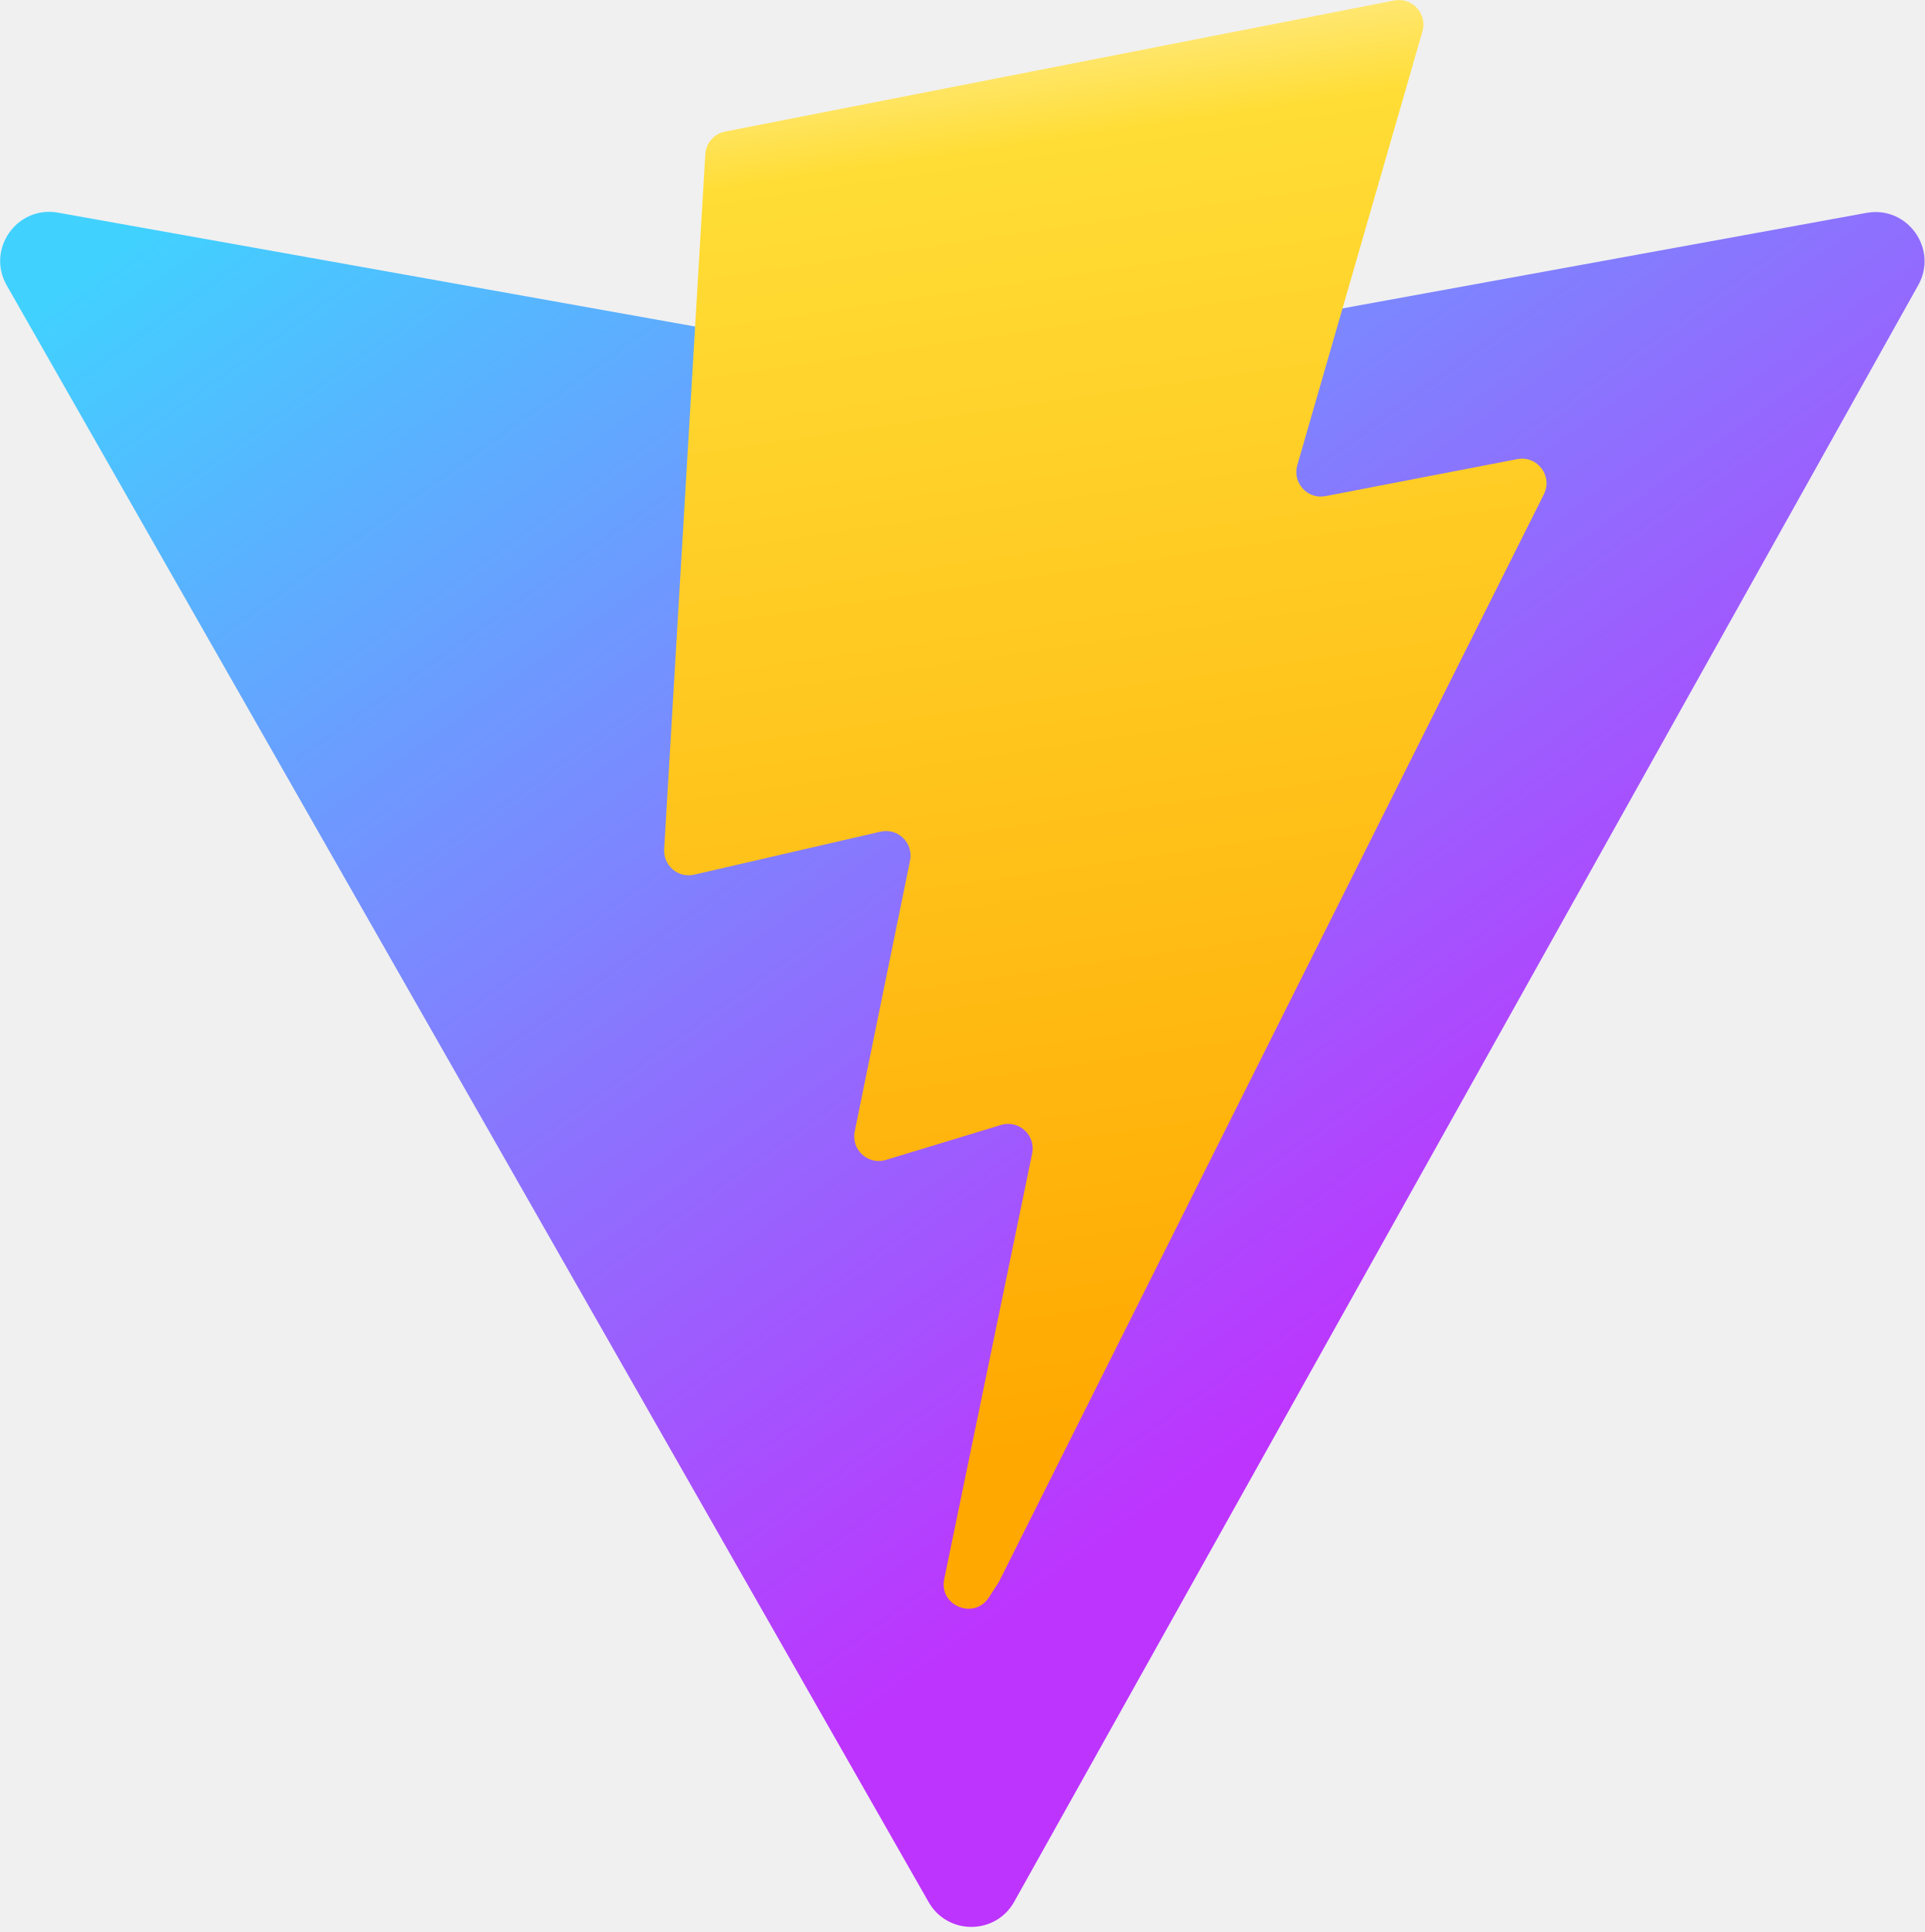
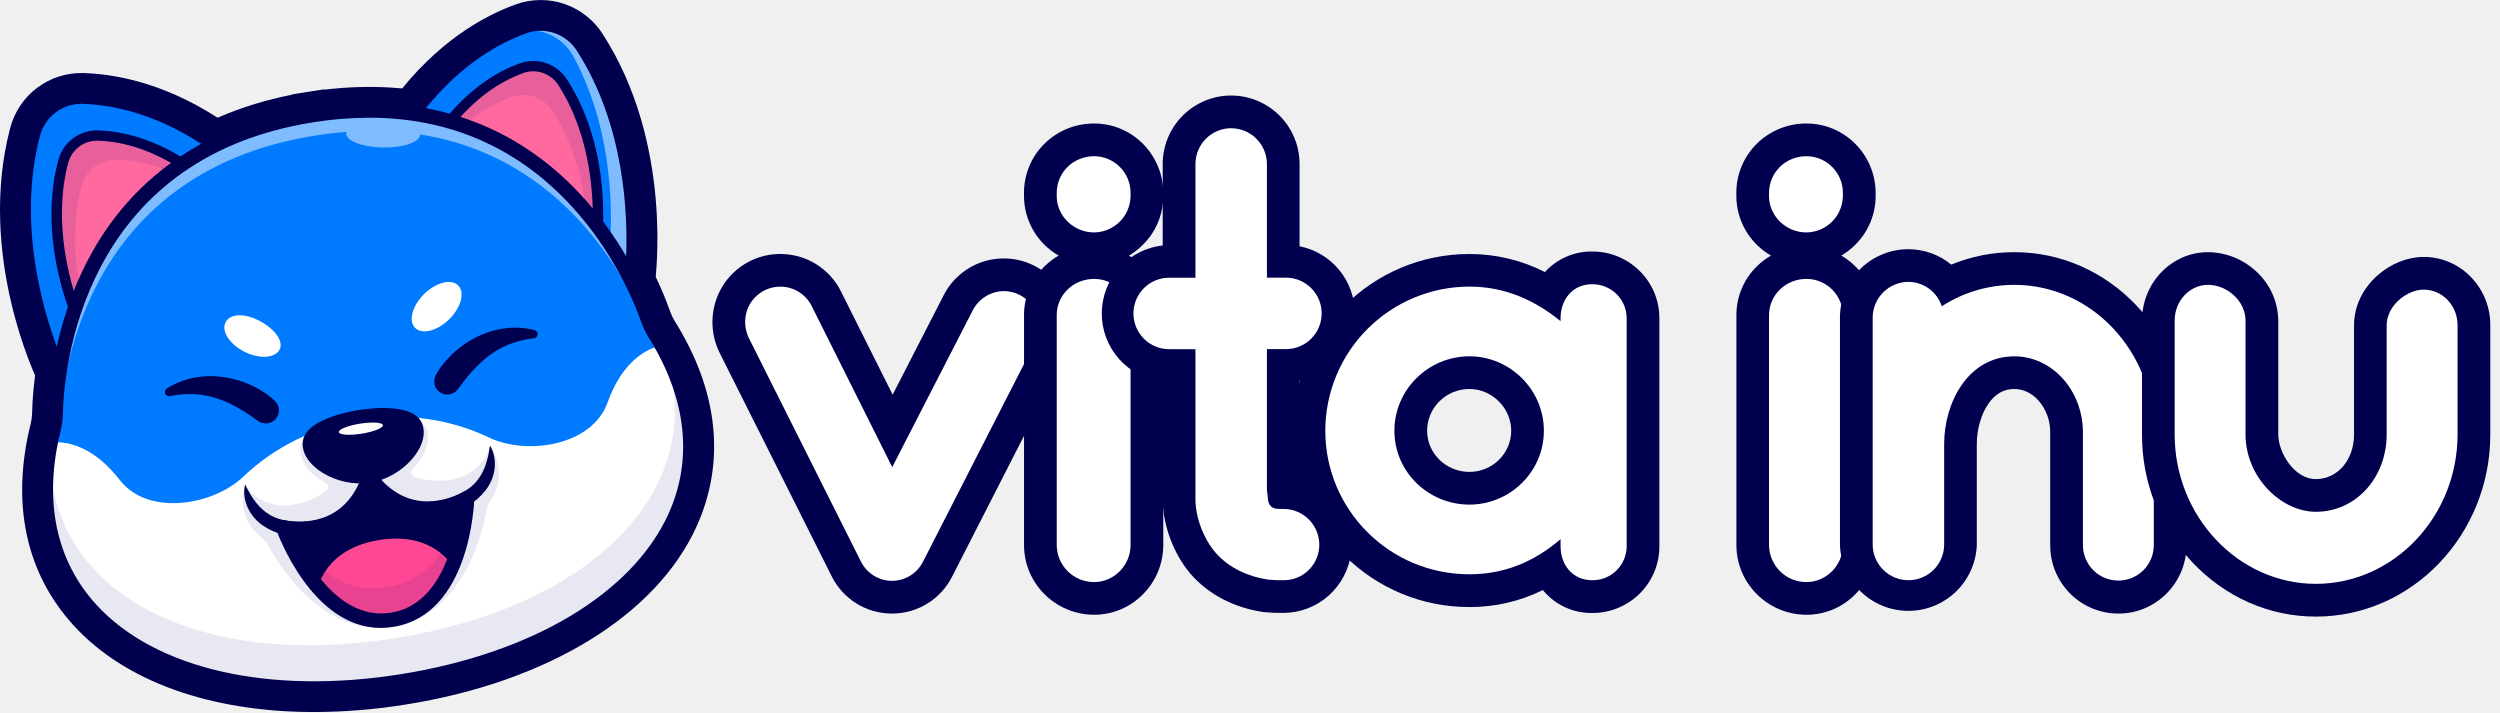
- <svg xmlns="http://www.w3.org/2000/svg" aria-hidden="true" role="img" class="iconify iconify--logos" width="31.88" height="32" preserveAspectRatio="xMidYMid meet" viewBox="0 0 256 257">
+ <svg xmlns="http://www.w3.org/2000/svg" width="158" height="45" viewBox="0 0 158 45" fill="none">
+   <g clip-path="url(#clip0_35_1387)">
+     <path d="M40.89 21.389C40.694 21.075 40.533 20.739 40.411 20.389C40.023 19.287 38.503 15.439 35.226 12.273C31.172 8.355 25.982 6.867 19.802 7.85C13.622 8.834 9.143 11.857 6.505 16.84C4.372 20.867 4.12 24.994 4.092 26.163C4.084 26.535 4.035 26.904 3.946 27.265C2.865 31.607 3.639 35.37 6.187 38.148C9.02 41.235 13.876 42.937 19.863 42.936C20.74 42.936 21.636 42.899 22.544 42.824C23.453 42.749 24.376 42.639 25.306 42.49C33.576 41.176 39.864 37.415 42.134 32.431C43.695 28.999 43.265 25.181 40.89 21.389Z" fill="#00004F" />
+     <path d="M42.641 20.292C42.526 20.107 42.432 19.91 42.36 19.704C41.814 18.151 40.166 14.174 36.661 10.787C34.632 8.825 32.303 7.388 29.746 6.513C26.931 5.553 23.826 5.272 20.498 5.666V5.645L19.486 5.802H19.479L18.456 5.966V5.985C15.169 6.639 12.304 7.874 9.93 9.656C7.765 11.282 5.996 13.371 4.677 15.865C2.399 20.18 2.065 24.473 2.028 26.116C2.024 26.335 1.995 26.552 1.943 26.764C0.684 31.81 1.628 36.228 4.666 39.541C7.892 43.063 13.292 45.002 19.864 45C21.796 44.994 23.724 44.837 25.632 44.528C34.589 43.106 41.463 38.902 44.017 33.287C45.877 29.195 45.405 24.7 42.641 20.292ZM42.136 32.43C39.869 37.413 33.578 41.174 25.307 42.489C24.377 42.637 23.457 42.748 22.546 42.823C21.637 42.901 20.742 42.934 19.864 42.934C13.877 42.934 9.02 41.234 6.188 38.146C3.641 35.368 2.867 31.605 3.948 27.264C4.036 26.903 4.085 26.533 4.094 26.162C4.12 24.993 4.372 20.865 6.505 16.838C9.143 11.857 13.614 8.832 19.8 7.85C25.986 6.868 31.172 8.355 35.223 12.273C38.501 15.439 40.023 19.285 40.408 20.389C40.531 20.739 40.691 21.075 40.888 21.389C43.265 25.181 43.695 28.999 42.136 32.43Z" fill="#00004F" />
+     <path d="M5.224 6.683C5.196 6.683 5.167 6.683 5.138 6.683C4.561 6.686 4.002 6.881 3.549 7.238C3.096 7.594 2.775 8.091 2.636 8.651C1.262 13.897 2.654 19.038 3.586 21.596C4.818 16.828 7.153 13.69 8.996 11.838C10.042 10.779 11.219 9.857 12.498 9.096C9.522 7.21 6.931 6.736 5.224 6.683Z" fill="#00004F" />
+     <path d="M14.479 7.931C10.757 5.312 7.427 4.685 5.29 4.618C4.231 4.584 3.192 4.913 2.346 5.55C1.5 6.187 0.897 7.095 0.637 8.122C-1.454 16.116 2.259 23.844 2.418 24.166C2.556 24.447 2.779 24.678 3.056 24.825C3.333 24.973 3.65 25.029 3.96 24.985C4.271 24.942 4.56 24.802 4.786 24.585C5.013 24.368 5.165 24.085 5.22 23.776C6.18 18.498 8.604 15.161 10.46 13.291C12.42 11.324 14.197 10.522 14.208 10.516C14.451 10.412 14.663 10.245 14.82 10.032C14.977 9.818 15.075 9.567 15.103 9.304C15.13 9.04 15.087 8.774 14.978 8.533C14.868 8.291 14.696 8.084 14.479 7.931V7.931ZM5.138 6.681C5.167 6.681 5.196 6.681 5.224 6.681C6.931 6.734 9.525 7.207 12.498 9.089C11.219 9.85 10.042 10.772 8.996 11.831C7.153 13.683 4.818 16.821 3.586 21.589C2.654 19.033 1.259 13.892 2.636 8.646C2.775 8.087 3.097 7.59 3.55 7.234C4.003 6.878 4.562 6.684 5.138 6.681V6.681Z" fill="#00004F" />
+     <path d="M36.364 3.284C36.049 2.784 35.574 2.407 35.016 2.213C34.458 2.02 33.851 2.023 33.295 2.221C31.688 2.801 29.372 4.055 27.129 6.768C28.581 7.094 29.985 7.606 31.307 8.289C33.633 9.48 36.825 11.738 39.476 15.888C39.568 13.163 39.296 7.844 36.364 3.284Z" fill="#00004F" />
+     <path d="M38.101 2.167C37.535 1.272 36.681 0.597 35.679 0.253C34.678 -0.09 33.589 -0.081 32.593 0.279C30.58 1.005 27.608 2.635 24.881 6.279C24.722 6.491 24.622 6.741 24.592 7.004C24.562 7.268 24.603 7.534 24.71 7.776C24.818 8.019 24.988 8.228 25.203 8.383C25.418 8.537 25.671 8.632 25.934 8.656C25.953 8.656 27.892 8.867 30.366 10.131C32.715 11.332 36.051 13.755 38.6 18.472C38.727 18.709 38.916 18.906 39.147 19.044C39.378 19.182 39.642 19.254 39.91 19.254C39.998 19.255 40.086 19.247 40.173 19.231C40.482 19.176 40.766 19.024 40.984 18.798C41.202 18.572 41.342 18.283 41.385 17.972C41.435 17.612 42.568 9.113 38.101 2.167ZM39.476 15.886C36.828 11.735 33.633 9.478 31.307 8.287C29.985 7.604 28.581 7.094 27.129 6.767C29.372 4.057 31.689 2.803 33.295 2.223C33.851 2.025 34.458 2.022 35.016 2.216C35.574 2.409 36.049 2.786 36.364 3.286C39.296 7.844 39.568 13.163 39.476 15.886Z" fill="#00004F" />
+     <path d="M39.909 17.762C39.909 17.762 41.068 9.534 36.847 2.967C36.461 2.36 35.879 1.902 35.198 1.667C34.517 1.433 33.777 1.436 33.098 1.677C31.241 2.347 28.565 3.841 26.075 7.168C26.075 7.168 34.6 7.934 39.909 17.762Z" fill="#007AFF" />
+     <g opacity="0.7">
+       <path opacity="0.7" d="M36.249 3.588C35.909 2.952 35.364 2.45 34.703 2.164C34.041 1.878 33.302 1.825 32.607 2.014C32.275 2.106 31.916 2.221 31.536 2.365C32.04 2.101 32.562 1.87 33.098 1.676C33.777 1.436 34.518 1.433 35.199 1.668C35.88 1.903 36.461 2.362 36.847 2.97C41.068 9.534 39.909 17.764 39.909 17.764C39.498 17 39.048 16.258 38.559 15.541C38.74 12.554 38.544 7.831 36.249 3.588Z" fill="white" />
+     </g>
+     <path d="M39.909 18.219C39.827 18.219 39.746 18.197 39.676 18.155C39.605 18.114 39.547 18.054 39.507 17.983C36.832 13.025 33.314 10.478 30.835 9.21C28.143 7.835 26.055 7.628 26.035 7.626C25.954 7.619 25.877 7.59 25.811 7.543C25.745 7.495 25.693 7.432 25.66 7.358C25.627 7.284 25.614 7.202 25.623 7.122C25.632 7.041 25.663 6.965 25.711 6.9C28.282 3.461 31.062 1.93 32.944 1.252C33.72 0.973 34.568 0.967 35.347 1.235C36.127 1.504 36.792 2.03 37.231 2.728C41.495 9.358 40.409 17.486 40.361 17.829C40.348 17.924 40.305 18.012 40.238 18.082C40.172 18.151 40.085 18.197 39.99 18.214C39.963 18.218 39.936 18.22 39.909 18.219V18.219ZM26.908 6.841C27.798 7.018 29.358 7.435 31.208 8.374C33.591 9.585 36.884 11.915 39.569 16.264C39.681 13.651 39.509 7.954 36.464 3.218C36.135 2.695 35.638 2.299 35.054 2.097C34.469 1.895 33.834 1.898 33.252 2.107C31.601 2.702 29.206 4.004 26.908 6.841Z" fill="#00004F" />
+     <path d="M37.694 15.486C37.694 15.486 38.498 9.77 35.569 5.209C35.3 4.786 34.896 4.467 34.423 4.304C33.949 4.14 33.434 4.143 32.962 4.31C31.671 4.776 29.815 5.814 28.084 8.126C28.081 8.126 34.004 8.656 37.694 15.486Z" fill="#FF699F" />
+     <g opacity="0.3">
+       <path opacity="0.3" d="M34.931 7.024C34.662 6.601 34.258 6.282 33.785 6.119C33.312 5.956 32.797 5.958 32.325 6.125C31.396 6.46 30.174 7.091 28.917 8.279C28.642 8.21 28.362 8.158 28.08 8.126C29.812 5.814 31.668 4.776 32.959 4.31C33.432 4.142 33.947 4.139 34.421 4.302C34.895 4.466 35.3 4.785 35.569 5.209C38.501 9.773 37.694 15.486 37.694 15.486C37.513 15.152 37.328 14.834 37.138 14.53C37.037 12.461 36.563 9.563 34.931 7.024Z" fill="#000072" />
+     </g>
+     <path d="M37.693 15.812C37.635 15.812 37.577 15.796 37.527 15.766C37.476 15.736 37.435 15.692 37.407 15.641C33.851 9.059 28.109 8.455 28.051 8.45C27.994 8.445 27.938 8.424 27.891 8.39C27.844 8.357 27.807 8.311 27.783 8.258C27.76 8.205 27.751 8.147 27.757 8.089C27.764 8.032 27.785 7.977 27.82 7.931C29.609 5.539 31.542 4.475 32.85 4.003C33.391 3.808 33.982 3.804 34.526 3.992C35.07 4.179 35.533 4.546 35.84 5.032C38.804 9.642 38.049 15.293 38.016 15.531C38.006 15.599 37.976 15.663 37.928 15.712C37.88 15.761 37.818 15.795 37.751 15.807C37.732 15.81 37.713 15.812 37.693 15.812V15.812ZM28.677 7.889C30.191 8.188 34.375 9.438 37.449 14.414C37.527 12.586 37.394 8.655 35.292 5.385C35.064 5.023 34.72 4.75 34.316 4.61C33.912 4.47 33.473 4.472 33.07 4.616C31.927 5.028 30.269 5.929 28.677 7.889Z" fill="#00004F" />
+     <path d="M3.755 23.51C3.755 23.51 0.102 16.048 2.078 8.499C2.257 7.801 2.667 7.184 3.242 6.75C3.817 6.315 4.522 6.089 5.242 6.106C7.217 6.167 10.225 6.757 13.621 9.149C13.621 9.149 5.754 12.52 3.755 23.51Z" fill="#007AFF" />
+     <path d="M3.757 23.966C3.671 23.966 3.588 23.943 3.515 23.897C3.443 23.852 3.385 23.788 3.348 23.711C3.195 23.4 -0.357 16.01 1.638 8.384C2.074 6.723 3.559 5.595 5.258 5.651C7.256 5.712 10.373 6.305 13.886 8.777C13.952 8.823 14.005 8.887 14.038 8.961C14.071 9.035 14.085 9.116 14.076 9.197C14.068 9.277 14.038 9.354 13.99 9.42C13.942 9.485 13.877 9.536 13.803 9.568C13.784 9.576 11.863 10.42 9.731 12.559C7.764 14.533 5.213 18.049 4.206 23.588C4.189 23.682 4.142 23.769 4.073 23.836C4.004 23.902 3.916 23.945 3.821 23.959C3.799 23.962 3.778 23.965 3.757 23.966ZM5.145 6.561C4.541 6.562 3.955 6.765 3.479 7.137C3.003 7.509 2.665 8.029 2.518 8.615C1.095 14.062 2.698 19.532 3.615 21.98C4.82 17.015 7.226 13.777 9.117 11.886C10.19 10.798 11.405 9.859 12.728 9.095C9.664 7.111 6.984 6.616 5.229 6.562L5.145 6.561Z" fill="#00004F" />
+     <path d="M5.157 20.659C5.157 20.659 2.618 15.475 3.991 10.23C4.116 9.745 4.401 9.317 4.8 9.015C5.199 8.713 5.689 8.555 6.19 8.567C7.561 8.61 9.652 9.02 12.013 10.681C12.012 10.68 6.546 13.023 5.157 20.659Z" fill="#FF699F" />
+     <g opacity="0.3">
+       <path opacity="0.3" d="M5.157 11.758C5.282 11.273 5.567 10.845 5.966 10.543C6.366 10.241 6.856 10.083 7.356 10.095C8.343 10.126 9.701 10.347 11.264 11.086C11.504 10.935 11.754 10.799 12.012 10.68C9.652 9.019 7.561 8.609 6.189 8.566C5.689 8.554 5.199 8.712 4.8 9.014C4.4 9.317 4.115 9.745 3.991 10.23C2.618 15.475 5.157 20.659 5.157 20.659C5.225 20.287 5.304 19.927 5.393 19.579C4.841 17.58 4.393 14.678 5.157 11.758Z" fill="#000072" />
+     </g>
+     <path d="M5.157 20.985C5.096 20.985 5.036 20.968 4.984 20.936C4.933 20.903 4.891 20.857 4.865 20.802C4.758 20.587 2.288 15.451 3.676 10.147C3.818 9.589 4.145 9.097 4.604 8.751C5.062 8.404 5.626 8.224 6.2 8.241C7.589 8.284 9.759 8.695 12.2 10.414C12.247 10.448 12.285 10.493 12.309 10.546C12.332 10.599 12.342 10.657 12.336 10.715C12.33 10.772 12.308 10.827 12.274 10.874C12.239 10.921 12.193 10.957 12.14 10.98C12.088 11.003 6.816 13.357 5.477 20.717C5.465 20.785 5.432 20.847 5.382 20.894C5.333 20.942 5.269 20.972 5.202 20.982C5.187 20.984 5.172 20.985 5.157 20.985ZM6.121 8.892C5.705 8.894 5.3 9.033 4.971 9.29C4.643 9.546 4.409 9.905 4.306 10.309C3.322 14.07 4.418 17.847 5.056 19.561C6.435 13.878 10.025 11.391 11.371 10.638C9.25 9.268 7.395 8.926 6.177 8.889L6.121 8.892Z" fill="#00004F" />
+     <path d="M25.398 43.059C39.376 40.836 47.447 31.881 41.834 21.85C41.691 21.595 41.54 21.34 41.379 21.082C41.206 20.804 41.063 20.507 40.955 20.197C40.035 17.579 34.758 4.887 19.708 7.28C4.659 9.673 3.577 23.376 3.517 26.15C3.509 26.478 3.466 26.805 3.388 27.123C0.439 38.96 11.064 45.338 25.398 43.059Z" fill="#007AFF" />
+     <path d="M3.193 27.994C3.193 27.994 5.337 27.456 7.578 30.348C9.339 32.618 13.437 31.982 15.401 30.104C17.365 28.227 19.965 26.957 22.761 26.513C25.557 26.069 28.435 26.468 30.883 27.642C33.331 28.816 37.426 28.152 38.395 25.448C39.629 22.004 41.834 21.85 41.834 21.85C47.447 31.881 39.376 40.836 25.398 43.059C11.42 45.282 0.969 39.267 3.193 27.994Z" fill="white" />
+     <g opacity="0.3">
+       <path opacity="0.3" d="M3.143 28.265C2.928 37.551 12.499 42.317 24.964 40.335C37.429 38.353 45.042 30.857 41.972 22.105C47.306 32.032 39.257 40.855 25.398 43.059C11.539 45.264 1.138 39.367 3.143 28.265Z" fill="#000072" />
+     </g>
+     <g opacity="0.3">
+       <path opacity="0.3" d="M15.477 30.664C15.477 30.664 16.536 32.357 18.767 31.853C19.632 31.658 20.225 31.338 20.634 30.994C20.669 30.963 20.697 30.925 20.714 30.881C20.732 30.838 20.738 30.791 20.733 30.744C20.728 30.698 20.712 30.654 20.686 30.615C20.66 30.576 20.625 30.544 20.584 30.521C19.554 29.984 18.858 29.121 18.989 28.239C19.225 26.646 22.714 26.179 22.714 26.179C22.714 26.179 26.172 25.542 26.893 26.983C27.292 27.78 26.893 28.819 26.079 29.65C26.046 29.684 26.021 29.726 26.008 29.772C25.995 29.817 25.993 29.866 26.003 29.913C26.013 29.959 26.034 30.003 26.065 30.04C26.096 30.076 26.136 30.104 26.18 30.122C26.675 30.319 27.338 30.436 28.214 30.358C30.491 30.145 30.968 28.207 30.968 28.207C30.968 28.207 32.247 29.895 30.98 31.674C30.87 31.824 30.797 31.996 30.763 32.179C30.537 33.484 29.331 38.892 24.838 39.606C20.344 40.321 17.519 35.554 16.9 34.383C16.812 34.22 16.688 34.079 16.538 33.97C14.785 32.666 15.477 30.664 15.477 30.664Z" fill="#000072" />
+     </g>
+     <g opacity="0.7">
+       <path opacity="0.7" d="M3.388 27.123C3.466 26.805 3.509 26.478 3.517 26.15C3.579 23.376 4.659 9.673 19.708 7.28C34.758 4.887 40.035 17.579 40.955 20.197C41.063 20.507 41.206 20.804 41.379 21.082C41.537 21.34 41.694 21.595 41.834 21.85C42.839 23.645 43.403 25.407 43.575 27.101C43.264 25.71 42.746 24.373 42.039 23.135C41.896 22.881 41.744 22.625 41.584 22.368C41.41 22.09 41.268 21.793 41.16 21.483C40.39 19.294 36.575 10.067 26.551 8.499C26.551 8.499 26.551 8.504 26.551 8.507C26.544 8.979 25.491 9.344 24.202 9.324C22.912 9.305 21.872 8.906 21.88 8.434C21.881 8.4 21.887 8.366 21.899 8.334C21.256 8.383 20.595 8.459 19.912 8.57C4.863 10.959 3.784 24.662 3.721 27.436C3.714 27.764 3.671 28.09 3.592 28.408C3.134 30.245 3.004 31.949 3.164 33.514C2.754 31.618 2.801 29.48 3.388 27.123Z" fill="white" />
+     </g>
+     <path d="M27.542 23.71L27.611 23.586C27.631 23.551 27.652 23.515 27.673 23.482C27.716 23.414 27.758 23.348 27.803 23.284C27.892 23.157 27.984 23.033 28.083 22.916C28.672 22.203 29.413 21.631 30.251 21.239C30.806 20.976 31.4 20.806 32.01 20.737C32.604 20.672 33.204 20.713 33.782 20.86C33.842 20.875 33.894 20.91 33.93 20.959C33.966 21.009 33.984 21.069 33.98 21.13C33.976 21.192 33.951 21.249 33.91 21.294C33.868 21.339 33.812 21.367 33.751 21.375H33.742C33.229 21.433 32.724 21.554 32.241 21.736C32.01 21.826 31.785 21.932 31.567 22.051C31.354 22.17 31.148 22.301 30.95 22.445C30.561 22.737 30.2 23.067 29.874 23.428C29.709 23.608 29.552 23.794 29.402 23.983C29.328 24.078 29.251 24.173 29.182 24.269L28.989 24.531L28.935 24.603C28.809 24.771 28.625 24.885 28.419 24.923C28.212 24.96 27.999 24.918 27.823 24.805C27.646 24.692 27.519 24.516 27.467 24.313C27.415 24.11 27.442 23.894 27.542 23.71V23.71Z" fill="#00004F" />
+     <path d="M16.241 26.56L15.976 26.371C15.88 26.301 15.779 26.235 15.679 26.167C15.476 26.035 15.269 25.906 15.057 25.787C14.634 25.545 14.19 25.343 13.729 25.185C13.496 25.11 13.26 25.048 13.02 25C12.777 24.955 12.53 24.925 12.282 24.912C11.766 24.888 11.249 24.929 10.743 25.034H10.735C10.675 25.046 10.611 25.037 10.557 25.007C10.502 24.978 10.46 24.93 10.437 24.873C10.415 24.815 10.413 24.752 10.433 24.693C10.452 24.634 10.492 24.584 10.545 24.552C11.049 24.233 11.607 24.008 12.191 23.886C12.793 23.762 13.411 23.739 14.02 23.818C14.938 23.931 15.819 24.245 16.601 24.739C16.732 24.818 16.857 24.909 16.982 25.003C17.044 25.049 17.105 25.099 17.166 25.15C17.197 25.174 17.227 25.203 17.258 25.229L17.362 25.325C17.517 25.468 17.611 25.665 17.626 25.875C17.641 26.086 17.575 26.294 17.442 26.458C17.308 26.621 17.118 26.728 16.909 26.756C16.7 26.784 16.488 26.731 16.316 26.608L16.241 26.56Z" fill="#00004F" />
+     <path d="M23.401 30.503C21.264 30.842 18.916 29.38 19.143 27.87C19.369 26.36 22.672 25.918 22.672 25.918C22.672 25.918 25.95 25.314 26.633 26.679C27.316 28.044 25.538 30.163 23.401 30.503Z" fill="#00004F" />
+     <path d="M23.803 29.961C23.818 29.981 23.852 30.029 23.882 30.064C23.913 30.098 23.942 30.142 23.974 30.178C24.036 30.256 24.105 30.327 24.173 30.4C24.31 30.546 24.457 30.682 24.612 30.808C24.916 31.059 25.256 31.264 25.62 31.416C25.799 31.491 25.985 31.55 26.175 31.593C26.366 31.638 26.559 31.668 26.755 31.681C27.154 31.703 27.555 31.671 27.947 31.585C28.348 31.497 28.737 31.362 29.106 31.183C29.466 31.015 29.79 30.779 30.06 30.487C30.322 30.189 30.524 29.845 30.658 29.472C30.806 29.063 30.905 28.639 30.953 28.206V28.206C30.953 28.204 30.954 28.201 30.955 28.199C30.956 28.197 30.958 28.195 30.96 28.194C30.962 28.192 30.964 28.191 30.966 28.19C30.969 28.19 30.971 28.189 30.974 28.19C30.977 28.19 30.98 28.191 30.982 28.193C30.985 28.195 30.987 28.197 30.988 28.199C31.238 28.615 31.312 29.117 31.26 29.612C31.199 30.119 30.998 30.599 30.679 30.998C30.367 31.397 29.982 31.732 29.543 31.984C29.116 32.228 28.661 32.419 28.188 32.55C27.244 32.819 26.165 32.815 25.215 32.427C24.743 32.24 24.305 31.977 23.918 31.65C23.726 31.488 23.547 31.314 23.38 31.127C23.297 31.033 23.217 30.936 23.144 30.835C23.106 30.784 23.069 30.733 23.032 30.677C22.995 30.622 22.964 30.577 22.918 30.5C22.855 30.386 22.837 30.251 22.868 30.124C22.899 29.997 22.978 29.886 23.087 29.814C23.196 29.742 23.329 29.714 23.458 29.735C23.587 29.756 23.703 29.826 23.784 29.929L23.803 29.961Z" fill="#00004F" />
+     <path d="M23.866 30.349C23.845 30.436 23.831 30.487 23.811 30.552C23.792 30.617 23.774 30.675 23.754 30.735C23.713 30.854 23.668 30.971 23.618 31.086C23.518 31.315 23.401 31.537 23.269 31.75C23.003 32.182 22.668 32.568 22.278 32.893C21.491 33.557 20.468 33.897 19.488 33.933C18.997 33.955 18.506 33.915 18.025 33.816C17.53 33.711 17.059 33.512 16.639 33.229C16.213 32.948 15.874 32.553 15.66 32.09C15.457 31.636 15.373 31.135 15.48 30.662C15.481 30.66 15.482 30.658 15.483 30.655C15.485 30.654 15.487 30.652 15.489 30.651C15.491 30.649 15.493 30.648 15.496 30.648C15.498 30.648 15.501 30.648 15.503 30.648C15.506 30.649 15.509 30.65 15.511 30.652C15.513 30.654 15.515 30.656 15.517 30.658C15.696 31.055 15.922 31.428 16.189 31.771C16.433 32.084 16.732 32.348 17.072 32.551C17.419 32.744 17.801 32.868 18.195 32.916C18.602 32.972 19.014 32.98 19.422 32.938C19.821 32.899 20.212 32.805 20.585 32.66C20.766 32.587 20.941 32.499 21.108 32.397C21.275 32.297 21.433 32.184 21.58 32.057C21.878 31.799 22.137 31.5 22.349 31.168C22.457 30.999 22.554 30.824 22.64 30.643C22.681 30.553 22.724 30.462 22.759 30.37C22.778 30.325 22.796 30.278 22.811 30.233C22.827 30.189 22.844 30.136 22.851 30.113L22.862 30.077C22.904 29.95 22.993 29.845 23.11 29.781C23.228 29.718 23.365 29.702 23.493 29.737C23.622 29.772 23.733 29.855 23.802 29.969C23.871 30.083 23.894 30.219 23.866 30.349H23.866Z" fill="#00004F" />
+     <path d="M17.886 33.32C17.886 33.32 20.224 39.897 24.779 39.172C26.758 38.857 27.912 37.362 28.584 35.775C29.461 33.704 29.518 31.47 29.518 31.47C29.518 31.47 26.218 33.59 23.401 30.503C21.68 34.31 17.886 33.32 17.886 33.32Z" fill="#00004F" />
+     <path d="M23.977 34.126C27.405 33.58 28.584 35.778 28.584 35.778C27.912 37.368 26.758 38.86 24.779 39.175C22.8 39.49 21.238 38.428 20.109 37.129C20.109 37.123 20.549 34.671 23.977 34.126Z" fill="#FF4893" />
+     <g opacity="0.3">
+       <path opacity="0.3" d="M24.454 37.127C25.968 36.886 27.07 36.041 27.857 34.962C28.146 35.187 28.391 35.463 28.582 35.775C27.91 37.364 26.757 38.857 24.778 39.172C22.799 39.487 21.237 38.425 20.107 37.126C20.192 36.77 20.34 36.431 20.545 36.127C21.634 36.907 22.938 37.368 24.454 37.127Z" fill="#000072" />
+     </g>
+     <path d="M24.068 39.685C19.716 39.685 17.551 33.739 17.458 33.472C17.43 33.394 17.424 33.31 17.44 33.229C17.457 33.148 17.495 33.072 17.551 33.011C17.607 32.95 17.679 32.905 17.758 32.882C17.838 32.858 17.922 32.857 18.002 32.878C18.142 32.914 21.451 33.715 22.988 30.314C23.019 30.246 23.067 30.186 23.127 30.14C23.187 30.094 23.258 30.064 23.332 30.052C23.407 30.04 23.483 30.047 23.555 30.072C23.626 30.097 23.69 30.139 23.741 30.195C26.259 32.949 29.154 31.163 29.276 31.085C29.345 31.041 29.426 31.016 29.508 31.014C29.59 31.012 29.672 31.032 29.744 31.072C29.816 31.112 29.875 31.172 29.916 31.243C29.957 31.315 29.978 31.396 29.977 31.478C29.969 31.778 29.729 38.844 24.853 39.619C24.594 39.662 24.331 39.684 24.068 39.685V39.685ZM18.611 33.873C19.346 35.482 21.433 39.24 24.708 38.722C27.982 38.203 28.8 33.979 29 32.221C27.855 32.668 25.604 33.149 23.523 31.267C22.128 33.701 19.839 33.943 18.611 33.873Z" fill="#00004F" />
+     <path d="M22.857 27.408C23.626 27.285 24.227 27.045 24.2 26.87C24.172 26.695 23.526 26.653 22.756 26.775C21.986 26.897 21.385 27.138 21.413 27.313C21.441 27.488 22.087 27.53 22.857 27.408Z" fill="white" />
+     <path d="M28.384 20.184C29.138 19.445 29.396 18.486 28.961 18.043C28.526 17.599 27.563 17.839 26.809 18.578C26.056 19.318 25.797 20.276 26.232 20.72C26.667 21.163 27.631 20.923 28.384 20.184Z" fill="white" />
+     <path d="M17.676 22.081C17.4 22.637 16.409 22.711 15.464 22.238C14.519 21.766 13.975 20.938 14.25 20.381C14.526 19.825 15.388 19.775 16.334 20.244C17.28 20.714 17.951 21.525 17.676 22.081Z" fill="white" />
+     <path d="M19.866 43.968C13.67 43.968 8.48 42.172 5.428 38.844C2.635 35.798 1.777 31.708 2.946 27.014C3.017 26.728 3.056 26.435 3.062 26.141C3.126 23.346 4.224 9.281 19.638 6.83L19.71 7.281L19.638 6.83C35.052 4.379 40.459 17.41 41.386 20.051C41.484 20.329 41.611 20.595 41.767 20.846C44.334 24.945 44.788 29.1 43.078 32.861C40.667 38.162 34.085 42.147 25.47 43.514C23.617 43.812 21.743 43.964 19.866 43.968V43.968ZM23.332 7.439C22.143 7.443 20.956 7.54 19.782 7.731V7.731C5.082 10.068 4.034 23.493 3.973 26.161C3.966 26.523 3.918 26.883 3.832 27.235C2.739 31.617 3.524 35.418 6.099 38.228C9.828 42.293 17.016 43.931 25.327 42.609C33.638 41.287 39.964 37.501 42.246 32.48C43.82 29.011 43.39 25.153 40.992 21.326C40.801 21.018 40.645 20.691 40.526 20.349C39.717 18.046 35.327 7.439 23.332 7.439Z" fill="#00004F" />
+     <path d="M56.354 37.744C55.753 37.741 55.164 37.571 54.655 37.251C54.146 36.931 53.737 36.475 53.474 35.934L46.391 21.806L46.385 21.793C45.615 20.14 46.27 18.224 47.875 17.421L47.889 17.415C48.662 17.037 49.554 16.981 50.368 17.259C51.183 17.538 51.854 18.127 52.235 18.899L56.406 27.24L60.556 19.154C60.828 18.618 61.242 18.168 61.753 17.854C62.264 17.539 62.853 17.371 63.453 17.37C63.964 17.37 64.467 17.492 64.921 17.725C66.521 18.553 67.16 20.512 66.343 22.091L59.268 35.941C59.005 36.48 58.596 36.935 58.087 37.255C57.579 37.574 56.991 37.744 56.391 37.746L56.354 37.744Z" fill="white" />
+     <path d="M49.32 18.115C49.734 18.116 50.14 18.232 50.492 18.452C50.843 18.672 51.125 18.986 51.307 19.358L56.389 29.522L61.474 19.621C61.66 19.255 61.943 18.948 62.292 18.732C62.641 18.517 63.042 18.401 63.453 18.398C63.799 18.398 64.141 18.482 64.449 18.642C65.54 19.207 65.992 20.524 65.428 21.617L58.351 35.466C58.172 35.835 57.895 36.147 57.549 36.366C57.203 36.586 56.803 36.704 56.393 36.709H56.355C55.946 36.704 55.546 36.585 55.2 36.366C54.854 36.146 54.577 35.835 54.398 35.466L47.321 21.353C46.793 20.224 47.207 18.906 48.337 18.341C48.643 18.192 48.979 18.115 49.32 18.115V18.115ZM49.32 16.049C48.669 16.05 48.026 16.198 47.439 16.481L47.425 16.488L47.413 16.494C45.304 17.548 44.441 20.066 45.445 22.227L45.457 22.253L45.471 22.278L52.55 36.395C52.899 37.108 53.44 37.708 54.112 38.129C54.785 38.55 55.561 38.775 56.355 38.777H56.392C57.184 38.775 57.96 38.551 58.631 38.131C59.303 37.712 59.844 37.113 60.193 36.402L67.264 22.561C67.525 22.059 67.682 21.51 67.725 20.946C67.769 20.382 67.698 19.815 67.518 19.279C67.161 18.209 66.398 17.322 65.393 16.809C64.893 16.55 64.347 16.393 63.786 16.347C63.225 16.301 62.661 16.367 62.125 16.54C61.59 16.714 61.094 16.991 60.667 17.357C60.239 17.723 59.889 18.171 59.635 18.673V18.673L56.415 24.945L53.156 18.429C52.802 17.714 52.255 17.113 51.578 16.693C50.9 16.273 50.118 16.052 49.32 16.053V16.049Z" fill="#00004F" />
+     <path d="M69.153 37.819C67.276 37.819 65.749 36.309 65.749 34.453V19.922C65.749 18.087 67.276 16.593 69.153 16.593C70.036 16.594 70.882 16.945 71.506 17.569C72.13 18.193 72.481 19.04 72.482 19.922V34.453C72.482 36.309 70.989 37.819 69.153 37.819ZM69.153 15.723C67.276 15.723 65.749 14.227 65.749 12.394V12.205C65.749 10.316 67.244 8.839 69.153 8.839C70.989 8.839 72.482 10.349 72.482 12.205V12.394C72.482 14.198 70.958 15.723 69.153 15.723Z" fill="white" />
+     <path d="M69.153 9.872C69.457 9.874 69.758 9.936 70.039 10.054C70.319 10.172 70.573 10.345 70.787 10.562C71.001 10.778 71.169 11.035 71.284 11.318C71.398 11.6 71.455 11.902 71.452 12.206V12.394C71.444 13 71.199 13.579 70.77 14.008C70.341 14.437 69.762 14.681 69.156 14.69C67.839 14.69 66.785 13.636 66.785 12.394V12.206C66.785 10.888 67.839 9.872 69.156 9.872H69.153ZM69.156 17.626C69.764 17.628 70.347 17.871 70.777 18.301C71.207 18.731 71.45 19.314 71.452 19.922V34.453C71.452 35.732 70.399 36.786 69.156 36.786C68.532 36.791 67.932 36.548 67.488 36.11C67.043 35.673 66.79 35.077 66.785 34.453V19.922C66.782 18.642 67.832 17.627 69.153 17.627L69.156 17.626ZM69.153 7.806C67.987 7.799 66.864 8.251 66.029 9.065C65.61 9.473 65.278 9.962 65.053 10.501C64.827 11.04 64.713 11.619 64.716 12.204V12.392C64.719 13.156 64.922 13.905 65.307 14.565C65.692 15.226 66.243 15.773 66.906 16.152C66.592 16.334 66.301 16.554 66.041 16.807C65.621 17.209 65.288 17.693 65.06 18.228C64.833 18.763 64.717 19.339 64.719 19.92V34.453C64.719 36.879 66.71 38.852 69.156 38.852C69.731 38.852 70.299 38.737 70.829 38.514C71.359 38.29 71.838 37.963 72.239 37.552C73.059 36.729 73.519 35.614 73.519 34.453V19.922C73.518 19.16 73.318 18.41 72.937 17.749C72.557 17.088 72.01 16.538 71.351 16.154C71.672 15.963 71.968 15.733 72.231 15.468C72.638 15.066 72.962 14.588 73.183 14.06C73.404 13.532 73.518 12.966 73.519 12.394V12.206C73.519 9.78 71.562 7.805 69.156 7.805L69.153 7.806Z" fill="#00004F" />
+     <path d="M81.124 37.707C80.759 37.713 80.394 37.699 80.031 37.663H80.011H79.99C78.377 37.418 77.018 36.718 76.056 35.632C75.122 34.546 74.521 32.953 74.521 31.555V23.101H73.936C73.499 23.108 73.066 23.027 72.661 22.865C72.255 22.703 71.886 22.461 71.575 22.155C71.264 21.849 71.017 21.484 70.849 21.081C70.68 20.678 70.593 20.246 70.593 19.809C70.593 19.373 70.68 18.941 70.849 18.538C71.017 18.135 71.264 17.77 71.575 17.464C71.886 17.158 72.255 16.916 72.661 16.754C73.066 16.592 73.499 16.511 73.936 16.518H74.521V10.361C74.521 9.488 74.868 8.65 75.485 8.033C76.103 7.416 76.94 7.069 77.813 7.069C78.686 7.069 79.523 7.416 80.141 8.033C80.758 8.65 81.105 9.488 81.105 10.361V16.518H81.314C82.178 16.532 83.002 16.884 83.609 17.5C84.215 18.116 84.555 18.945 84.555 19.809C84.555 20.674 84.215 21.503 83.609 22.119C83.002 22.735 82.178 23.087 81.314 23.101H81.105V30.926C81.117 30.995 81.124 31.062 81.131 31.125C82.002 31.128 82.838 31.475 83.454 32.092C84.069 32.709 84.416 33.545 84.417 34.417C84.421 34.85 84.339 35.28 84.175 35.682C84.011 36.083 83.769 36.448 83.462 36.754C83.155 37.06 82.79 37.303 82.389 37.466C81.987 37.63 81.557 37.712 81.124 37.707Z" fill="white" />
+     <path d="M77.811 8.105C78.41 8.107 78.983 8.346 79.406 8.769C79.829 9.192 80.068 9.765 80.07 10.364V17.548H81.312C81.904 17.559 82.468 17.802 82.883 18.225C83.297 18.647 83.529 19.215 83.529 19.807C83.529 20.399 83.297 20.967 82.883 21.39C82.468 21.812 81.904 22.055 81.312 22.066H80.07V31.027C80.149 31.328 80.07 31.78 80.334 32.006C80.468 32.14 80.679 32.163 80.884 32.163C80.963 32.163 81.048 32.163 81.12 32.163C81.719 32.165 82.293 32.403 82.716 32.826C83.139 33.249 83.378 33.823 83.38 34.422C83.381 34.718 83.323 35.011 83.21 35.285C83.097 35.559 82.93 35.807 82.721 36.016C82.511 36.225 82.262 36.391 81.987 36.503C81.713 36.615 81.42 36.672 81.124 36.67C80.797 36.677 80.471 36.664 80.145 36.633C78.903 36.445 77.698 35.917 76.832 34.939C76.079 34.074 75.553 32.718 75.553 31.551V22.068H73.934C73.634 22.074 73.336 22.02 73.057 21.909C72.778 21.798 72.524 21.632 72.309 21.422C72.095 21.212 71.925 20.961 71.809 20.684C71.693 20.407 71.633 20.11 71.633 19.81C71.633 19.509 71.693 19.212 71.809 18.935C71.925 18.658 72.095 18.407 72.309 18.197C72.524 17.987 72.778 17.821 73.057 17.71C73.336 17.599 73.634 17.545 73.934 17.551H75.553V10.361C75.555 9.762 75.793 9.189 76.216 8.765C76.639 8.342 77.213 8.104 77.811 8.102V8.105ZM77.811 6.037C76.663 6.037 75.563 6.492 74.751 7.304C73.939 8.116 73.483 9.217 73.483 10.365V15.512C72.425 15.629 71.446 16.133 70.736 16.927C70.025 17.72 69.632 18.748 69.632 19.814C69.632 20.879 70.025 21.907 70.736 22.7C71.446 23.494 72.425 23.998 73.483 24.115V31.555C73.483 33.189 74.185 35.051 75.27 36.299L75.276 36.306L75.282 36.312C76.404 37.58 77.978 38.399 79.832 38.68L79.873 38.687H79.914C80.315 38.727 80.718 38.744 81.12 38.737C82.175 38.73 83.191 38.339 83.978 37.636C84.764 36.932 85.267 35.966 85.391 34.919C85.515 33.871 85.253 32.815 84.653 31.947C84.053 31.079 83.156 30.461 82.132 30.207V24.055C83.115 23.861 84.001 23.331 84.637 22.557C85.273 21.783 85.621 20.812 85.621 19.81C85.621 18.807 85.273 17.836 84.637 17.062C84.001 16.288 83.115 15.758 82.132 15.564V10.361C82.131 9.213 81.675 8.114 80.863 7.303C80.052 6.492 78.951 6.037 77.804 6.037H77.811Z" fill="#00004F" />
+     <path d="M100.623 37.707C100.038 37.713 99.464 37.545 98.975 37.225C98.485 36.905 98.102 36.446 97.874 35.907C96.372 36.843 94.637 37.336 92.868 37.33C87.276 37.33 82.726 32.797 82.726 27.225C82.728 24.536 83.797 21.957 85.699 20.056C87.601 18.154 90.179 17.085 92.868 17.082C94.652 17.082 96.358 17.578 97.957 18.556C98.204 18.063 98.585 17.649 99.057 17.362C99.528 17.075 100.071 16.926 100.623 16.932C102.396 16.932 103.839 18.358 103.839 20.111V34.528C103.839 36.281 102.396 37.707 100.623 37.707ZM92.868 23.553C90.822 23.553 89.158 25.2 89.158 27.225C89.158 29.229 90.822 30.86 92.868 30.86C94.893 30.86 96.541 29.229 96.541 27.225C96.54 26.252 96.152 25.318 95.464 24.63C94.775 23.941 93.842 23.554 92.868 23.553Z" fill="white" />
+     <path d="M100.623 17.965C100.907 17.961 101.19 18.013 101.454 18.119C101.719 18.225 101.959 18.383 102.162 18.582C102.365 18.782 102.527 19.019 102.637 19.282C102.748 19.544 102.805 19.826 102.806 20.11V34.528C102.805 34.812 102.747 35.093 102.636 35.355C102.526 35.617 102.364 35.855 102.161 36.054C101.958 36.253 101.718 36.41 101.454 36.516C101.189 36.622 100.907 36.674 100.623 36.67C99.381 36.67 98.628 35.692 98.628 34.525V34.074C97.009 35.467 95.127 36.295 92.868 36.295C87.824 36.295 83.759 32.229 83.759 27.223C83.761 24.807 84.721 22.491 86.429 20.784C88.137 19.076 90.453 18.115 92.868 18.113C95.127 18.113 97.009 18.979 98.628 20.296V20.108C98.628 18.941 99.381 17.962 100.623 17.962V17.965ZM92.868 31.891C95.428 31.891 97.573 29.82 97.573 27.223C97.573 24.625 95.428 22.518 92.868 22.518C90.272 22.518 88.126 24.625 88.126 27.223C88.126 29.82 90.271 31.891 92.868 31.891ZM100.623 15.896C100.062 15.889 99.506 16.001 98.991 16.225C98.477 16.448 98.016 16.779 97.638 17.193C96.161 16.441 94.526 16.05 92.868 16.053C86.706 16.053 81.694 21.067 81.694 27.227C81.696 28.693 81.986 30.143 82.549 31.496C83.112 32.849 83.935 34.078 84.973 35.112C86.011 36.147 87.242 36.966 88.597 37.525C89.952 38.083 91.403 38.368 92.868 38.365C94.477 38.373 96.065 38.005 97.507 37.292C97.885 37.752 98.361 38.121 98.9 38.372C99.439 38.623 100.028 38.749 100.623 38.742C101.183 38.745 101.738 38.637 102.256 38.424C102.774 38.211 103.245 37.897 103.641 37.502C104.033 37.112 104.343 36.649 104.554 36.139C104.765 35.629 104.873 35.082 104.872 34.53V20.11C104.873 19.558 104.765 19.012 104.554 18.502C104.343 17.992 104.033 17.529 103.641 17.139C103.245 16.743 102.775 16.429 102.257 16.215C101.738 16.002 101.183 15.893 100.623 15.896V15.896ZM92.868 29.824C91.392 29.824 90.193 28.657 90.193 27.222C90.193 25.767 91.394 24.583 92.868 24.583C94.299 24.583 95.508 25.791 95.508 27.222C95.508 28.653 94.327 29.824 92.868 29.824Z" fill="#00004F" />
+     <path d="M114.174 37.819C112.297 37.819 110.769 36.309 110.769 34.453V19.922C110.769 18.087 112.297 16.593 114.174 16.593C115.057 16.594 115.903 16.945 116.527 17.57C117.151 18.194 117.502 19.04 117.503 19.922V34.453C117.503 36.309 116.009 37.819 114.174 37.819ZM114.174 15.723C112.297 15.723 110.769 14.227 110.769 12.394V12.205C110.769 10.316 112.264 8.839 114.174 8.839C116.009 8.839 117.503 10.349 117.503 12.205V12.394C117.503 14.198 115.979 15.723 114.174 15.723Z" fill="white" />
+     <path d="M114.174 9.872C114.478 9.874 114.779 9.936 115.059 10.055C115.339 10.174 115.593 10.346 115.806 10.563C116.019 10.78 116.188 11.036 116.302 11.318C116.416 11.6 116.473 11.902 116.47 12.206V12.394C116.461 13 116.217 13.579 115.788 14.008C115.359 14.437 114.78 14.681 114.174 14.69C112.856 14.69 111.802 13.636 111.802 12.394V12.206C111.802 10.888 112.856 9.872 114.174 9.872V9.872ZM114.174 17.626C114.782 17.629 115.365 17.872 115.795 18.302C116.225 18.732 116.468 19.314 116.47 19.922V34.453C116.47 35.733 115.416 36.786 114.174 36.786C113.55 36.791 112.95 36.548 112.505 36.11C112.061 35.673 111.808 35.077 111.802 34.453V19.922C111.802 18.642 112.856 17.626 114.174 17.626V17.626ZM114.174 7.806C113.008 7.798 111.885 8.251 111.049 9.065C110.631 9.473 110.299 9.961 110.074 10.5C109.848 11.039 109.734 11.618 109.737 12.203V12.391C109.74 13.155 109.944 13.905 110.328 14.565C110.713 15.225 111.264 15.772 111.928 16.152C111.613 16.333 111.322 16.553 111.062 16.806C110.642 17.209 110.309 17.692 110.082 18.227C109.855 18.762 109.739 19.338 109.741 19.919V34.453C109.741 36.879 111.731 38.853 114.178 38.853C114.753 38.852 115.321 38.737 115.851 38.514C116.38 38.29 116.859 37.963 117.26 37.552C118.081 36.729 118.541 35.615 118.54 34.453V19.922C118.54 19.16 118.339 18.41 117.959 17.749C117.579 17.088 117.032 16.538 116.373 16.154C116.693 15.963 116.989 15.732 117.253 15.469C117.66 15.067 117.983 14.588 118.204 14.06C118.425 13.533 118.539 12.966 118.54 12.394V12.206C118.54 9.78 116.583 7.806 114.178 7.806H114.174Z" fill="#00004F" />
+     <path d="M133.899 37.744C133.466 37.748 133.036 37.667 132.634 37.503C132.233 37.339 131.868 37.097 131.561 36.791C131.255 36.484 131.012 36.119 130.849 35.718C130.685 35.316 130.603 34.886 130.607 34.453V27.338C130.607 25.251 129.129 23.552 127.312 23.552C124.828 23.552 123.903 26.313 123.903 28.053V34.453C123.903 35.326 123.556 36.163 122.939 36.78C122.321 37.398 121.484 37.745 120.611 37.745C119.738 37.745 118.901 37.398 118.284 36.78C117.666 36.163 117.32 35.326 117.32 34.453V20.073C117.321 19.2 117.668 18.363 118.285 17.746C118.902 17.129 119.739 16.782 120.611 16.781C121.087 16.782 121.557 16.887 121.987 17.09C122.417 17.293 122.798 17.588 123.101 17.955C124.409 17.303 125.851 16.965 127.312 16.97C132.742 16.97 137.153 21.621 137.153 27.338V34.453C137.153 36.267 135.693 37.744 133.899 37.744Z" fill="white" />
+     <path d="M120.611 17.814C121.08 17.817 121.537 17.967 121.915 18.244C122.294 18.522 122.575 18.912 122.719 19.358C124.086 18.472 125.681 18.001 127.311 18.003C132.167 18.003 136.12 22.182 136.12 27.339V34.454C136.12 35.048 135.884 35.617 135.464 36.037C135.044 36.457 134.474 36.693 133.88 36.693C133.286 36.693 132.717 36.457 132.297 36.037C131.877 35.617 131.641 35.048 131.641 34.454V27.338C131.641 24.663 129.683 22.52 127.313 22.52C124.377 22.52 122.871 25.456 122.871 28.053V34.453C122.86 35.045 122.617 35.609 122.195 36.023C121.772 36.438 121.204 36.67 120.612 36.67C120.02 36.67 119.452 36.438 119.03 36.023C118.607 35.609 118.365 35.045 118.353 34.453V20.073C118.355 19.474 118.594 18.901 119.017 18.478C119.441 18.054 120.014 17.816 120.613 17.814H120.611ZM120.613 15.749C119.465 15.749 118.364 16.205 117.552 17.016C116.741 17.828 116.285 18.929 116.285 20.077V34.453C116.33 35.57 116.805 36.626 117.611 37.4C118.417 38.174 119.492 38.606 120.609 38.606C121.727 38.606 122.801 38.174 123.607 37.4C124.413 36.626 124.889 35.57 124.934 34.453V28.053C124.934 27.118 125.212 26.164 125.678 25.499C126.32 24.586 127.065 24.586 127.309 24.586C127.868 24.586 128.411 24.843 128.83 25.311C129.32 25.872 129.585 26.594 129.573 27.338V34.453C129.571 35.022 129.681 35.585 129.898 36.111C130.115 36.637 130.433 37.115 130.836 37.517C131.238 37.919 131.716 38.237 132.242 38.453C132.768 38.67 133.332 38.78 133.901 38.777C136.261 38.777 138.187 36.837 138.187 34.453V27.338C138.187 21.052 133.308 15.937 127.313 15.937C125.943 15.933 124.587 16.201 123.321 16.724C122.559 16.095 121.601 15.751 120.613 15.751V15.749Z" fill="#00004F" />
+     <path d="M146.359 37.93C140.87 37.93 136.405 33.228 136.405 27.448V20.261C136.405 18.446 137.813 16.97 139.545 16.97C141.355 16.97 142.95 18.508 142.95 20.261V27.451C142.95 29.625 144.782 31.312 146.359 31.312C148.292 31.312 149.806 29.616 149.806 27.451V20.562C149.806 19.675 150.208 18.831 150.939 18.18C151.581 17.61 152.416 17.271 153.172 17.271C154.925 17.271 156.351 18.748 156.351 20.562V27.451C156.351 33.231 151.868 37.93 146.359 37.93Z" fill="white" />
+     <path d="M139.545 18.002C140.75 18.002 141.917 19.019 141.917 20.261V27.451C141.917 30.161 144.175 32.345 146.359 32.345C148.918 32.345 150.838 30.161 150.838 27.451V20.562C150.838 19.283 152.156 18.304 153.172 18.304C154.339 18.304 155.318 19.283 155.318 20.562V27.451C155.318 32.645 151.29 36.899 146.359 36.899C141.465 36.899 137.438 32.645 137.438 27.451V20.261C137.438 19.019 138.382 18.002 139.545 18.002V18.002ZM139.545 15.937C137.244 15.937 135.375 17.876 135.375 20.265V27.455C135.361 30.461 136.503 33.358 138.565 35.546C140.651 37.749 143.42 38.969 146.362 38.969C152.441 38.969 157.387 33.804 157.387 27.455V20.562C157.394 19.428 156.958 18.336 156.172 17.518C155.785 17.113 155.32 16.791 154.805 16.57C154.29 16.35 153.736 16.237 153.176 16.238C152.159 16.238 151.095 16.664 150.257 17.407C149.302 18.254 148.776 19.375 148.776 20.562V27.451C148.776 29.063 147.738 30.279 146.362 30.279C144.987 30.279 143.986 28.59 143.986 27.451V20.261C143.979 19.674 143.852 19.095 143.612 18.56C143.371 18.025 143.024 17.545 142.59 17.15C141.763 16.381 140.678 15.948 139.549 15.937H139.545Z" fill="#00004F" />
+   </g>
  <defs>
-     <linearGradient id="IconifyId1813088fe1fbc01fb466" x1="-.828%" x2="57.636%" y1="7.652%" y2="78.411%">
-       <stop offset="0%" stop-color="#41D1FF" />
-       <stop offset="100%" stop-color="#BD34FE" />
-     </linearGradient>
-     <linearGradient id="IconifyId1813088fe1fbc01fb467" x1="43.376%" x2="50.316%" y1="2.242%" y2="89.03%">
-       <stop offset="0%" stop-color="#FFEA83" />
-       <stop offset="8.333%" stop-color="#FFDD35" />
-       <stop offset="100%" stop-color="#FFA800" />
-     </linearGradient>
+     <clipPath id="clip0_35_1387">
+       <rect width="157.384" height="45" fill="white" />
+     </clipPath>
  </defs>
-   <path fill="url(#IconifyId1813088fe1fbc01fb466)" d="M255.153 37.938L134.897 252.976c-2.483 4.44-8.862 4.466-11.382.048L.875 37.958c-2.746-4.814 1.371-10.646 6.827-9.67l120.385 21.517a6.537 6.537 0 0 0 2.322-.004l117.867-21.483c5.438-.991 9.574 4.796 6.877 9.62Z" />
-   <path fill="url(#IconifyId1813088fe1fbc01fb467)" d="M185.432.063L96.44 17.501a3.268 3.268 0 0 0-2.634 3.014l-5.474 92.456a3.268 3.268 0 0 0 3.997 3.378l24.777-5.718c2.318-.535 4.413 1.507 3.936 3.838l-7.361 36.047c-.495 2.426 1.782 4.5 4.151 3.78l15.304-4.649c2.372-.72 4.652 1.36 4.15 3.788l-11.698 56.621c-.732 3.542 3.979 5.473 5.943 2.437l1.313-2.028l72.516-144.72c1.215-2.423-.88-5.186-3.54-4.672l-25.505 4.922c-2.396.462-4.435-1.77-3.759-4.114l16.646-57.705c.677-2.35-1.37-4.583-3.769-4.113Z" />
</svg>
